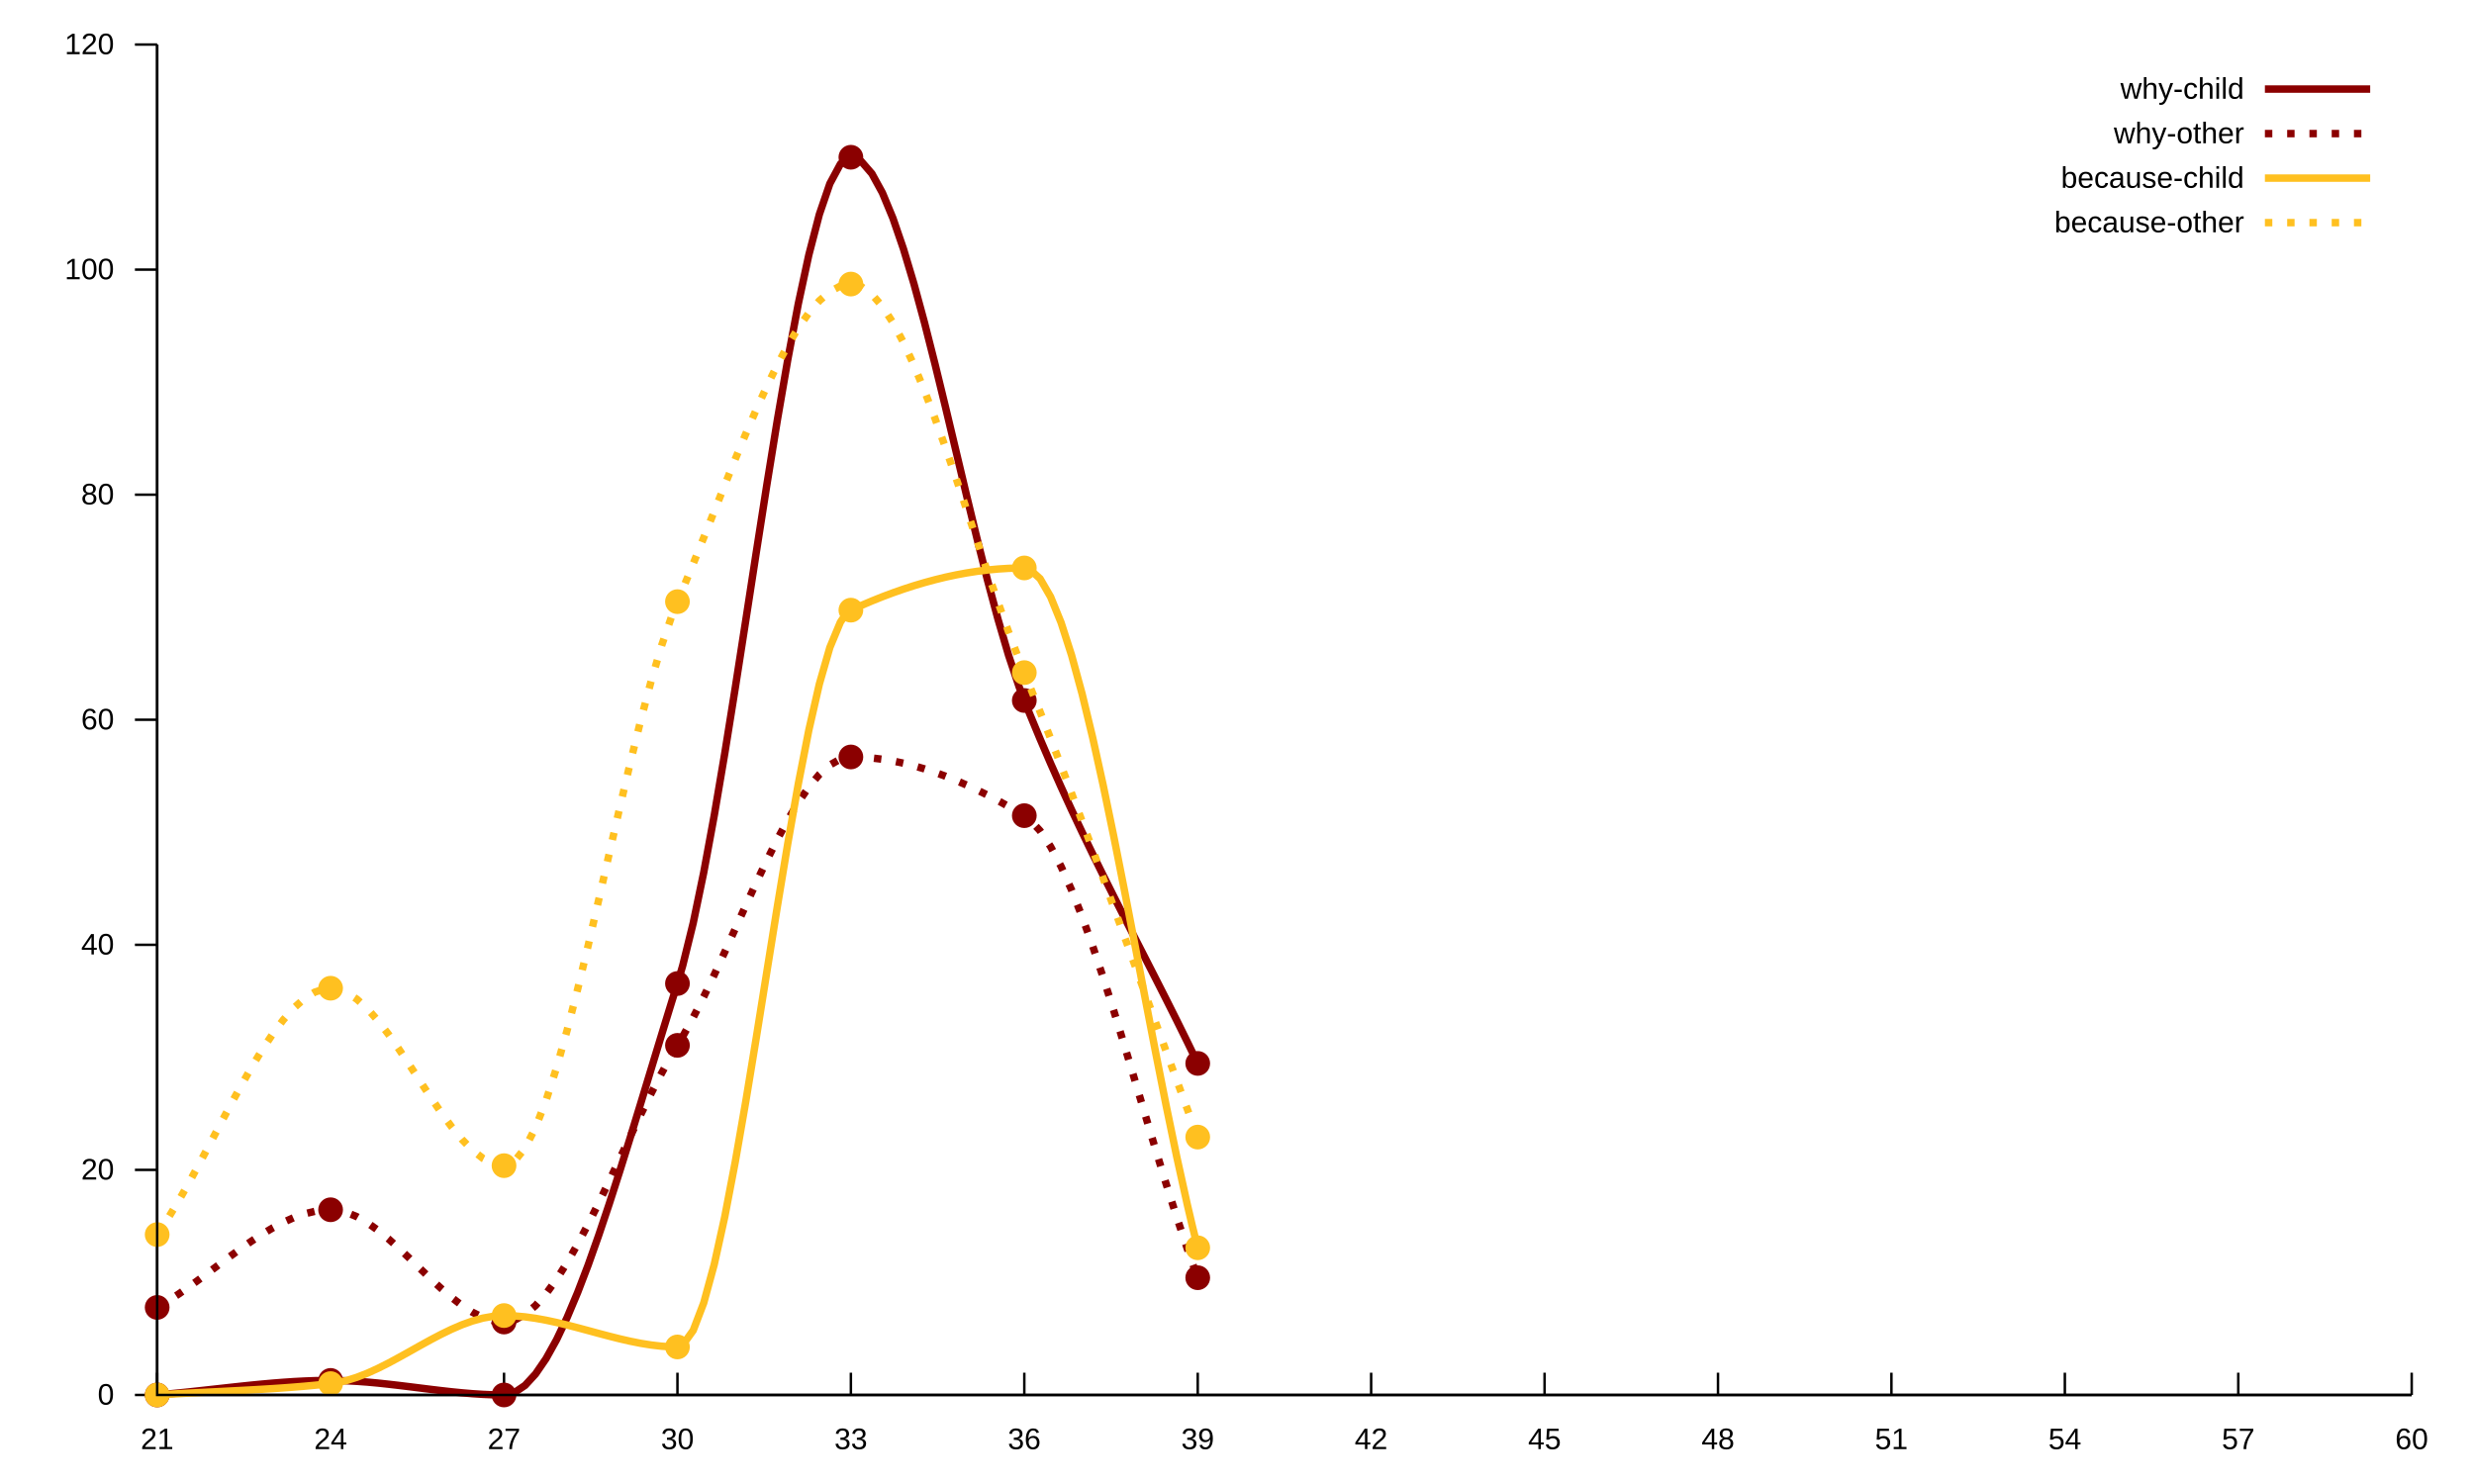
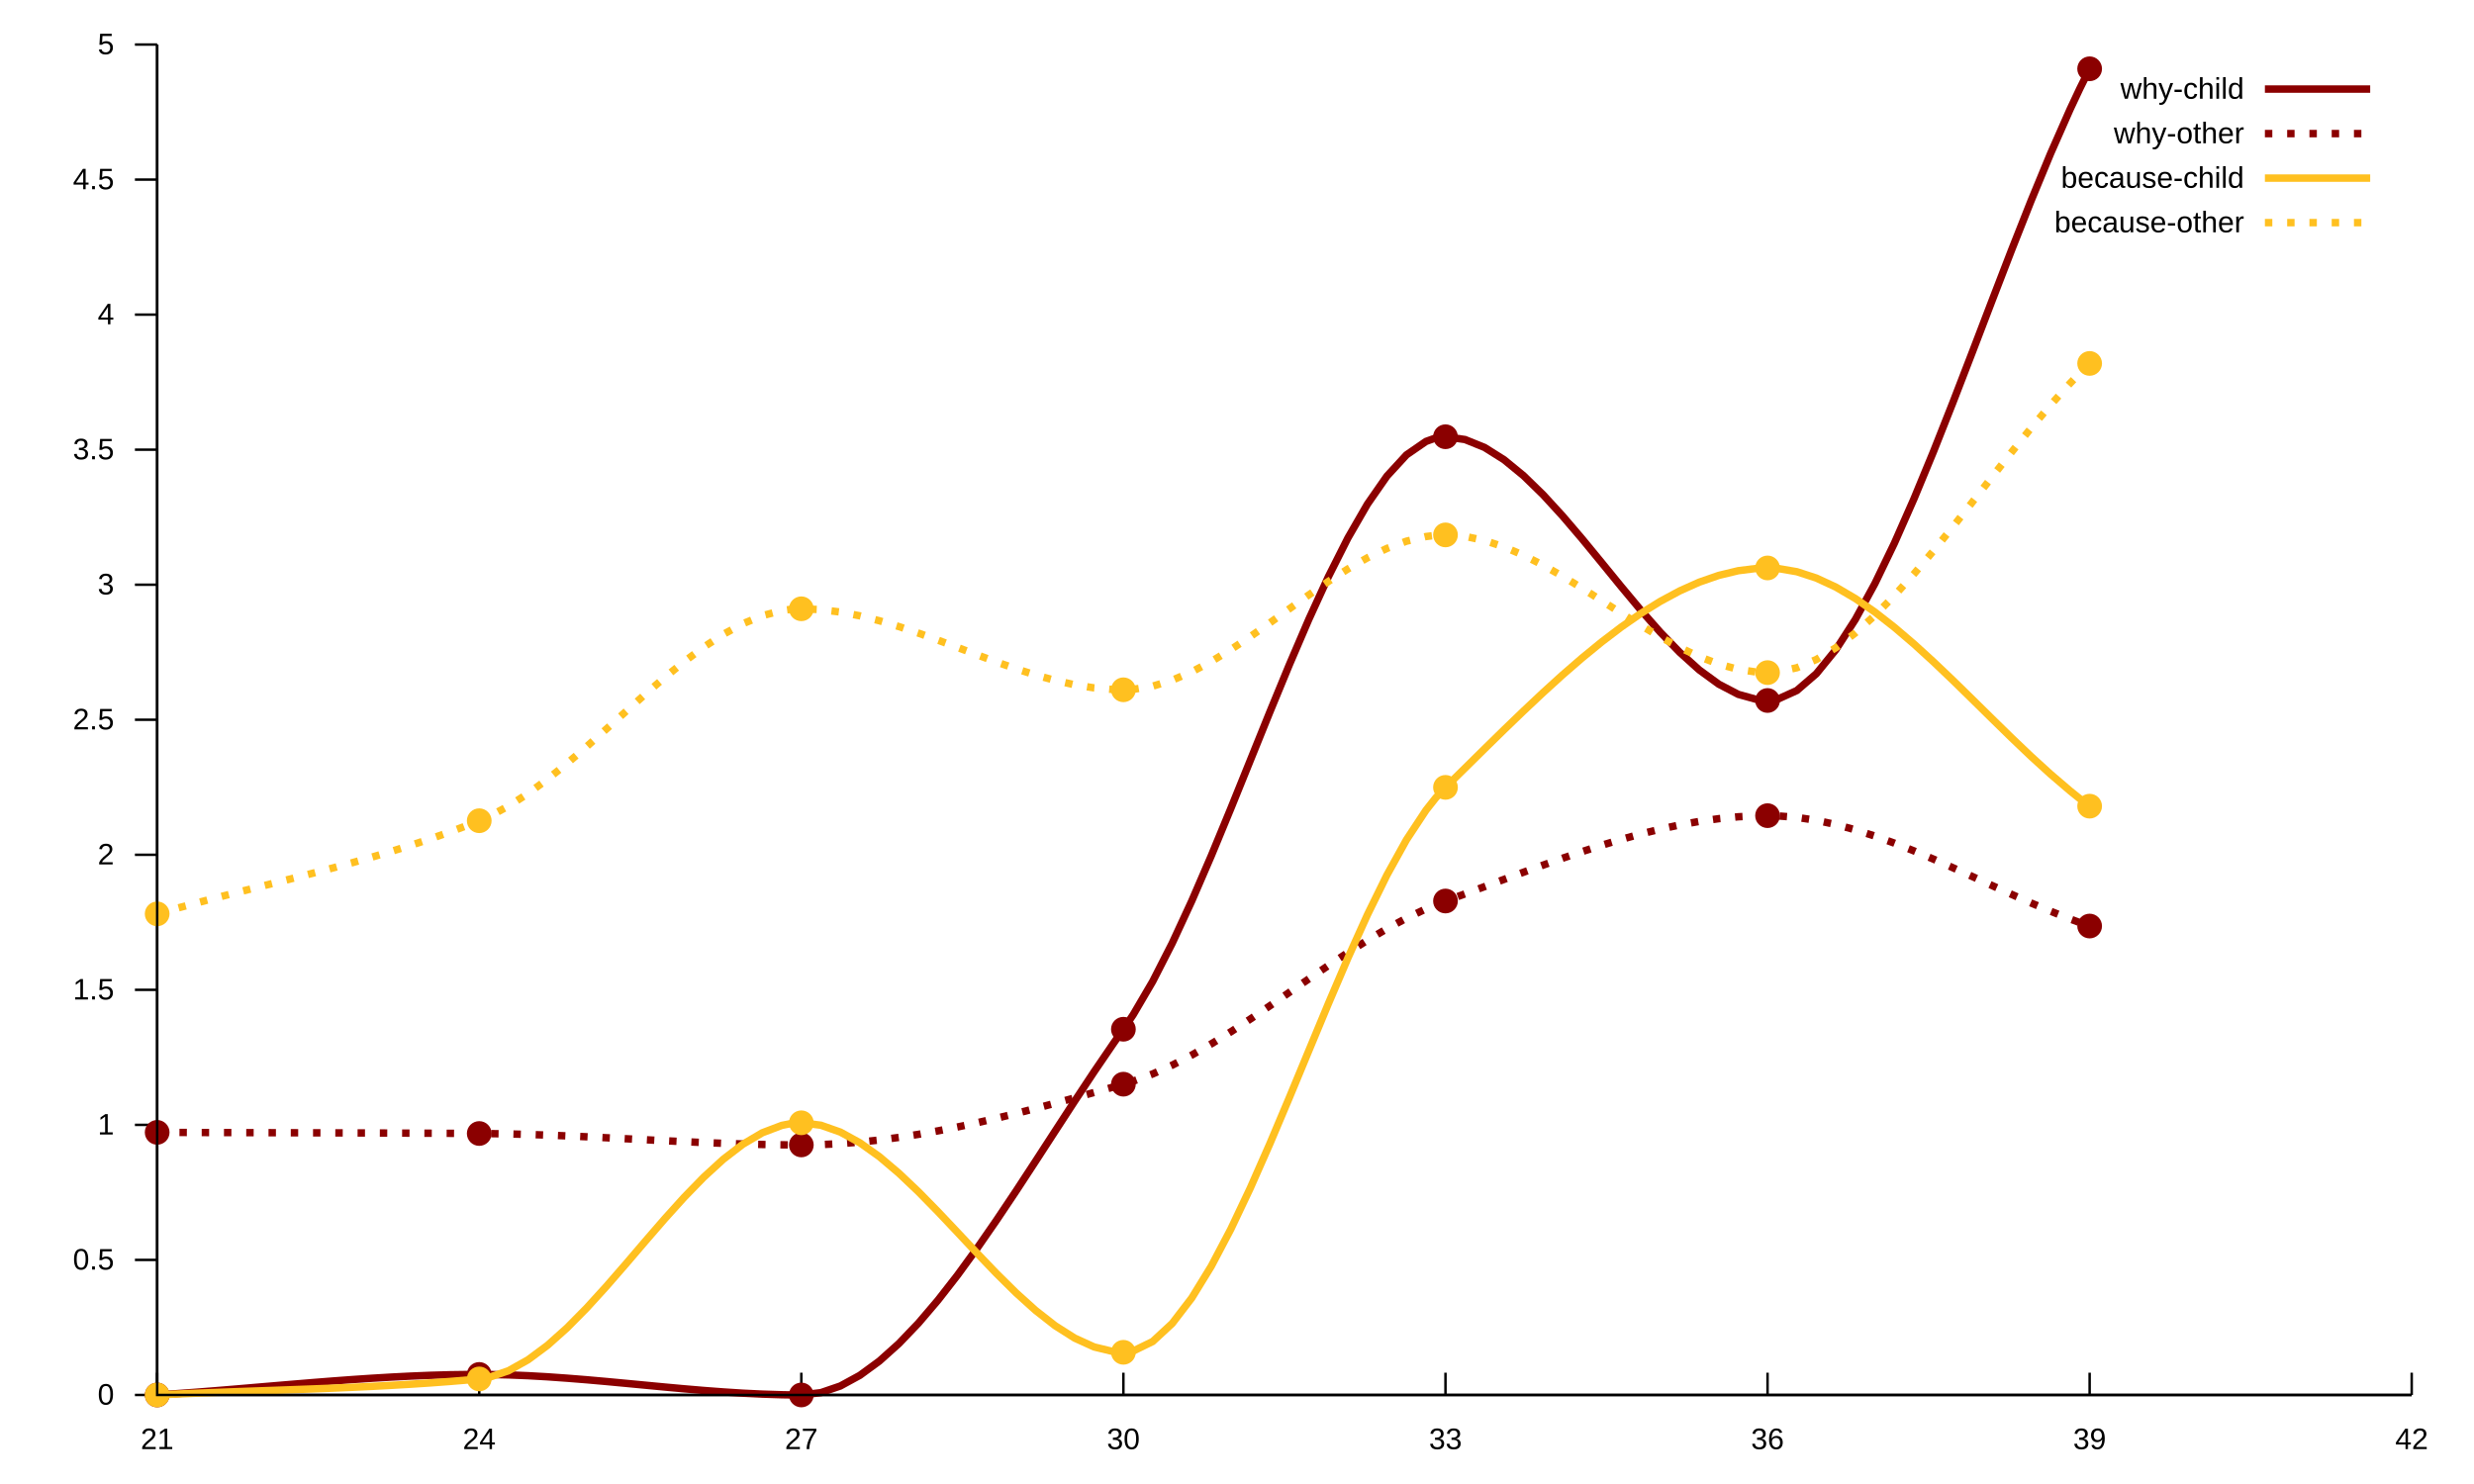
<svg xmlns="http://www.w3.org/2000/svg" xmlns:xlink="http://www.w3.org/1999/xlink" width="1000" height="600" viewBox="0 0 1000 600">
  <g id="gnuplot_canvas">
    <rect x="0" y="0" width="1000" height="600" fill="none" />
    <defs>
      <circle id="gpDot" r="0.5" stroke-width="0.5" stroke="currentColor" />
      <path id="gpPt0" stroke-width="0.222" stroke="currentColor" d="M-1,0 h2 M0,-1 v2" />
      <path id="gpPt1" stroke-width="0.222" stroke="currentColor" d="M-1,-1 L1,1 M1,-1 L-1,1" />
      <path id="gpPt2" stroke-width="0.222" stroke="currentColor" d="M-1,0 L1,0 M0,-1 L0,1 M-1,-1 L1,1 M-1,1 L1,-1" />
      <rect id="gpPt3" stroke-width="0.222" stroke="currentColor" x="-1" y="-1" width="2" height="2" />
      <rect id="gpPt4" stroke-width="0.222" stroke="currentColor" fill="currentColor" x="-1" y="-1" width="2" height="2" />
      <circle id="gpPt5" stroke-width="0.222" stroke="currentColor" cx="0" cy="0" r="1" />
      <use xlink:href="#gpPt5" id="gpPt6" fill="currentColor" stroke="none" />
      <path id="gpPt7" stroke-width="0.222" stroke="currentColor" d="M0,-1.33 L-1.33,0.67 L1.33,0.67 z" />
      <use xlink:href="#gpPt7" id="gpPt8" fill="currentColor" stroke="none" />
      <use xlink:href="#gpPt7" id="gpPt9" stroke="currentColor" transform="rotate(180)" />
      <use xlink:href="#gpPt9" id="gpPt10" fill="currentColor" stroke="none" />
      <use xlink:href="#gpPt3" id="gpPt11" stroke="currentColor" transform="rotate(45)" />
      <use xlink:href="#gpPt11" id="gpPt12" fill="currentColor" stroke="none" />
      <path id="gpPt13" stroke-width="0.222" stroke="currentColor" d="M0,1.330 L1.265,0.411 L0.782,-1.067 L-0.782,-1.076 L-1.265,0.411 z" />
      <use xlink:href="#gpPt13" id="gpPt14" fill="currentColor" stroke="none" />
      <filter id="textbox" filterUnits="objectBoundingBox" x="0" y="0" height="1" width="1">
        <feFlood flood-color="white" flood-opacity="1" result="bgnd" />
        <feComposite in="SourceGraphic" in2="bgnd" operator="atop" />
      </filter>
      <filter id="greybox" filterUnits="objectBoundingBox" x="0" y="0" height="1" width="1">
        <feFlood flood-color="lightgrey" flood-opacity="1" result="grey" />
        <feComposite in="SourceGraphic" in2="grey" operator="atop" />
      </filter>
    </defs>
    <g fill="none" color="white" stroke="black" stroke-width="1.00" stroke-linecap="butt" stroke-linejoin="miter">
</g>
    <g fill="none" color="black" stroke="currentColor" stroke-width="1.00" stroke-linecap="butt" stroke-linejoin="miter">
      <path stroke="black" d="M63.53,564.00 L54.53,564.00  " />
      <g transform="translate(46.14,567.90)" stroke="none" fill="black" font-family="Arial" font-size="12.00" text-anchor="end">
        <text>
          <tspan font-family="Arial"> 0</tspan>
        </text>
      </g>
    </g>
    <g fill="none" color="black" stroke="currentColor" stroke-width="1.00" stroke-linecap="butt" stroke-linejoin="miter">
-       <path stroke="black" d="M63.53,473.00 L54.53,473.00  " />
-       <g transform="translate(46.14,476.90)" stroke="none" fill="black" font-family="Arial" font-size="12.00" text-anchor="end">
-         <text>
-           <tspan font-family="Arial"> 20</tspan>
-         </text>
-       </g>
-     </g>
-     <g fill="none" color="black" stroke="currentColor" stroke-width="1.00" stroke-linecap="butt" stroke-linejoin="miter">
-       <path stroke="black" d="M63.53,382.00 L54.53,382.00  " />
-       <g transform="translate(46.14,385.90)" stroke="none" fill="black" font-family="Arial" font-size="12.00" text-anchor="end">
-         <text>
-           <tspan font-family="Arial"> 40</tspan>
+       <path stroke="black" d="M63.53,509.40 L54.53,509.40  " />
+       <g transform="translate(46.14,513.30)" stroke="none" fill="black" font-family="Arial" font-size="12.00" text-anchor="end">
+         <text>
+           <tspan font-family="Arial"> 0.5</tspan>
+         </text>
+       </g>
+     </g>
+     <g fill="none" color="black" stroke="currentColor" stroke-width="1.00" stroke-linecap="butt" stroke-linejoin="miter">
+       <path stroke="black" d="M63.53,454.80 L54.53,454.80  " />
+       <g transform="translate(46.14,458.70)" stroke="none" fill="black" font-family="Arial" font-size="12.00" text-anchor="end">
+         <text>
+           <tspan font-family="Arial"> 1</tspan>
+         </text>
+       </g>
+     </g>
+     <g fill="none" color="black" stroke="currentColor" stroke-width="1.00" stroke-linecap="butt" stroke-linejoin="miter">
+       <path stroke="black" d="M63.53,400.20 L54.53,400.20  " />
+       <g transform="translate(46.14,404.10)" stroke="none" fill="black" font-family="Arial" font-size="12.00" text-anchor="end">
+         <text>
+           <tspan font-family="Arial"> 1.5</tspan>
+         </text>
+       </g>
+     </g>
+     <g fill="none" color="black" stroke="currentColor" stroke-width="1.00" stroke-linecap="butt" stroke-linejoin="miter">
+       <path stroke="black" d="M63.53,345.60 L54.53,345.60  " />
+       <g transform="translate(46.14,349.50)" stroke="none" fill="black" font-family="Arial" font-size="12.00" text-anchor="end">
+         <text>
+           <tspan font-family="Arial"> 2</tspan>
        </text>
      </g>
    </g>
    <g fill="none" color="black" stroke="currentColor" stroke-width="1.00" stroke-linecap="butt" stroke-linejoin="miter">
      <path stroke="black" d="M63.53,291.00 L54.53,291.00  " />
      <g transform="translate(46.14,294.90)" stroke="none" fill="black" font-family="Arial" font-size="12.00" text-anchor="end">
        <text>
-           <tspan font-family="Arial"> 60</tspan>
-         </text>
-       </g>
-     </g>
-     <g fill="none" color="black" stroke="currentColor" stroke-width="1.00" stroke-linecap="butt" stroke-linejoin="miter">
-       <path stroke="black" d="M63.53,200.01 L54.53,200.01  " />
-       <g transform="translate(46.14,203.91)" stroke="none" fill="black" font-family="Arial" font-size="12.00" text-anchor="end">
-         <text>
-           <tspan font-family="Arial"> 80</tspan>
-         </text>
-       </g>
-     </g>
-     <g fill="none" color="black" stroke="currentColor" stroke-width="1.00" stroke-linecap="butt" stroke-linejoin="miter">
-       <path stroke="black" d="M63.53,109.01 L54.53,109.01  " />
-       <g transform="translate(46.14,112.91)" stroke="none" fill="black" font-family="Arial" font-size="12.00" text-anchor="end">
-         <text>
-           <tspan font-family="Arial"> 100</tspan>
+           <tspan font-family="Arial"> 2.5</tspan>
+         </text>
+       </g>
+     </g>
+     <g fill="none" color="black" stroke="currentColor" stroke-width="1.00" stroke-linecap="butt" stroke-linejoin="miter">
+       <path stroke="black" d="M63.53,236.41 L54.53,236.41  " />
+       <g transform="translate(46.14,240.31)" stroke="none" fill="black" font-family="Arial" font-size="12.00" text-anchor="end">
+         <text>
+           <tspan font-family="Arial"> 3</tspan>
+         </text>
+       </g>
+     </g>
+     <g fill="none" color="black" stroke="currentColor" stroke-width="1.00" stroke-linecap="butt" stroke-linejoin="miter">
+       <path stroke="black" d="M63.53,181.81 L54.53,181.81  " />
+       <g transform="translate(46.14,185.71)" stroke="none" fill="black" font-family="Arial" font-size="12.00" text-anchor="end">
+         <text>
+           <tspan font-family="Arial"> 3.5</tspan>
+         </text>
+       </g>
+     </g>
+     <g fill="none" color="black" stroke="currentColor" stroke-width="1.00" stroke-linecap="butt" stroke-linejoin="miter">
+       <path stroke="black" d="M63.53,127.21 L54.53,127.21  " />
+       <g transform="translate(46.14,131.11)" stroke="none" fill="black" font-family="Arial" font-size="12.00" text-anchor="end">
+         <text>
+           <tspan font-family="Arial"> 4</tspan>
+         </text>
+       </g>
+     </g>
+     <g fill="none" color="black" stroke="currentColor" stroke-width="1.00" stroke-linecap="butt" stroke-linejoin="miter">
+       <path stroke="black" d="M63.53,72.61 L54.53,72.61  " />
+       <g transform="translate(46.14,76.51)" stroke="none" fill="black" font-family="Arial" font-size="12.00" text-anchor="end">
+         <text>
+           <tspan font-family="Arial"> 4.5</tspan>
        </text>
      </g>
    </g>
    <g fill="none" color="black" stroke="currentColor" stroke-width="1.00" stroke-linecap="butt" stroke-linejoin="miter">
      <path stroke="black" d="M63.53,18.01 L54.53,18.01  " />
      <g transform="translate(46.14,21.91)" stroke="none" fill="black" font-family="Arial" font-size="12.00" text-anchor="end">
        <text>
-           <tspan font-family="Arial"> 120</tspan>
+           <tspan font-family="Arial"> 5</tspan>
        </text>
      </g>
    </g>
    <g fill="none" color="black" stroke="currentColor" stroke-width="1.00" stroke-linecap="butt" stroke-linejoin="miter">
      <path stroke="black" d="M63.53,564.00 L63.53,555.00  " />
      <g transform="translate(63.53,585.90)" stroke="none" fill="black" font-family="Arial" font-size="12.00" text-anchor="middle">
        <text>
          <tspan font-family="Arial"> 21</tspan>
        </text>
      </g>
    </g>
    <g fill="none" color="black" stroke="currentColor" stroke-width="1.00" stroke-linecap="butt" stroke-linejoin="miter">
-       <path stroke="black" d="M133.63,564.00 L133.63,555.00  " />
-       <g transform="translate(133.63,585.90)" stroke="none" fill="black" font-family="Arial" font-size="12.00" text-anchor="middle">
+       <path stroke="black" d="M193.71,564.00 L193.71,555.00  " />
+       <g transform="translate(193.71,585.90)" stroke="none" fill="black" font-family="Arial" font-size="12.00" text-anchor="middle">
        <text>
          <tspan font-family="Arial"> 24</tspan>
        </text>
      </g>
    </g>
    <g fill="none" color="black" stroke="currentColor" stroke-width="1.00" stroke-linecap="butt" stroke-linejoin="miter">
-       <path stroke="black" d="M203.73,564.00 L203.73,555.00  " />
-       <g transform="translate(203.73,585.90)" stroke="none" fill="black" font-family="Arial" font-size="12.00" text-anchor="middle">
+       <path stroke="black" d="M323.90,564.00 L323.90,555.00  " />
+       <g transform="translate(323.90,585.90)" stroke="none" fill="black" font-family="Arial" font-size="12.00" text-anchor="middle">
        <text>
          <tspan font-family="Arial"> 27</tspan>
        </text>
      </g>
    </g>
    <g fill="none" color="black" stroke="currentColor" stroke-width="1.00" stroke-linecap="butt" stroke-linejoin="miter">
-       <path stroke="black" d="M273.83,564.00 L273.83,555.00  " />
-       <g transform="translate(273.83,585.90)" stroke="none" fill="black" font-family="Arial" font-size="12.00" text-anchor="middle">
+       <path stroke="black" d="M454.08,564.00 L454.08,555.00  " />
+       <g transform="translate(454.08,585.90)" stroke="none" fill="black" font-family="Arial" font-size="12.00" text-anchor="middle">
        <text>
          <tspan font-family="Arial"> 30</tspan>
        </text>
      </g>
    </g>
    <g fill="none" color="black" stroke="currentColor" stroke-width="1.00" stroke-linecap="butt" stroke-linejoin="miter">
-       <path stroke="black" d="M343.93,564.00 L343.93,555.00  " />
-       <g transform="translate(343.93,585.90)" stroke="none" fill="black" font-family="Arial" font-size="12.00" text-anchor="middle">
+       <path stroke="black" d="M584.27,564.00 L584.27,555.00  " />
+       <g transform="translate(584.27,585.90)" stroke="none" fill="black" font-family="Arial" font-size="12.00" text-anchor="middle">
        <text>
          <tspan font-family="Arial"> 33</tspan>
        </text>
      </g>
    </g>
    <g fill="none" color="black" stroke="currentColor" stroke-width="1.00" stroke-linecap="butt" stroke-linejoin="miter">
-       <path stroke="black" d="M414.03,564.00 L414.03,555.00  " />
-       <g transform="translate(414.03,585.90)" stroke="none" fill="black" font-family="Arial" font-size="12.00" text-anchor="middle">
+       <path stroke="black" d="M714.45,564.00 L714.45,555.00  " />
+       <g transform="translate(714.45,585.90)" stroke="none" fill="black" font-family="Arial" font-size="12.00" text-anchor="middle">
        <text>
          <tspan font-family="Arial"> 36</tspan>
        </text>
      </g>
    </g>
    <g fill="none" color="black" stroke="currentColor" stroke-width="1.00" stroke-linecap="butt" stroke-linejoin="miter">
-       <path stroke="black" d="M484.13,564.00 L484.13,555.00  " />
-       <g transform="translate(484.13,585.90)" stroke="none" fill="black" font-family="Arial" font-size="12.00" text-anchor="middle">
+       <path stroke="black" d="M844.64,564.00 L844.64,555.00  " />
+       <g transform="translate(844.64,585.90)" stroke="none" fill="black" font-family="Arial" font-size="12.00" text-anchor="middle">
        <text>
          <tspan font-family="Arial"> 39</tspan>
-         </text>
-       </g>
-     </g>
-     <g fill="none" color="black" stroke="currentColor" stroke-width="1.00" stroke-linecap="butt" stroke-linejoin="miter">
-       <path stroke="black" d="M554.22,564.00 L554.22,555.00  " />
-       <g transform="translate(554.22,585.90)" stroke="none" fill="black" font-family="Arial" font-size="12.00" text-anchor="middle">
-         <text>
-           <tspan font-family="Arial"> 42</tspan>
-         </text>
-       </g>
-     </g>
-     <g fill="none" color="black" stroke="currentColor" stroke-width="1.00" stroke-linecap="butt" stroke-linejoin="miter">
-       <path stroke="black" d="M624.32,564.00 L624.32,555.00  " />
-       <g transform="translate(624.32,585.90)" stroke="none" fill="black" font-family="Arial" font-size="12.00" text-anchor="middle">
-         <text>
-           <tspan font-family="Arial"> 45</tspan>
-         </text>
-       </g>
-     </g>
-     <g fill="none" color="black" stroke="currentColor" stroke-width="1.00" stroke-linecap="butt" stroke-linejoin="miter">
-       <path stroke="black" d="M694.42,564.00 L694.42,555.00  " />
-       <g transform="translate(694.42,585.90)" stroke="none" fill="black" font-family="Arial" font-size="12.00" text-anchor="middle">
-         <text>
-           <tspan font-family="Arial"> 48</tspan>
-         </text>
-       </g>
-     </g>
-     <g fill="none" color="black" stroke="currentColor" stroke-width="1.00" stroke-linecap="butt" stroke-linejoin="miter">
-       <path stroke="black" d="M764.52,564.00 L764.52,555.00  " />
-       <g transform="translate(764.52,585.90)" stroke="none" fill="black" font-family="Arial" font-size="12.00" text-anchor="middle">
-         <text>
-           <tspan font-family="Arial"> 51</tspan>
-         </text>
-       </g>
-     </g>
-     <g fill="none" color="black" stroke="currentColor" stroke-width="1.00" stroke-linecap="butt" stroke-linejoin="miter">
-       <path stroke="black" d="M834.62,564.00 L834.62,555.00  " />
-       <g transform="translate(834.62,585.90)" stroke="none" fill="black" font-family="Arial" font-size="12.00" text-anchor="middle">
-         <text>
-           <tspan font-family="Arial"> 54</tspan>
-         </text>
-       </g>
-     </g>
-     <g fill="none" color="black" stroke="currentColor" stroke-width="1.00" stroke-linecap="butt" stroke-linejoin="miter">
-       <path stroke="black" d="M904.72,564.00 L904.72,555.00  " />
-       <g transform="translate(904.72,585.90)" stroke="none" fill="black" font-family="Arial" font-size="12.00" text-anchor="middle">
-         <text>
-           <tspan font-family="Arial"> 57</tspan>
        </text>
      </g>
    </g>
    <g fill="none" color="black" stroke="currentColor" stroke-width="1.00" stroke-linecap="butt" stroke-linejoin="miter">
      <path stroke="black" d="M974.82,564.00 L974.82,555.00  " />
      <g transform="translate(974.82,585.90)" stroke="none" fill="black" font-family="Arial" font-size="12.00" text-anchor="middle">
        <text>
-           <tspan font-family="Arial"> 60</tspan>
+           <tspan font-family="Arial"> 42</tspan>
        </text>
      </g>
    </g>
    <g fill="none" color="black" stroke="currentColor" stroke-width="1.00" stroke-linecap="butt" stroke-linejoin="miter">
</g>
    <g fill="none" color="black" stroke="currentColor" stroke-width="1.00" stroke-linecap="butt" stroke-linejoin="miter">
      <path stroke="black" d="M63.53,18.01 L63.53,564.00 L974.82,564.00 M974.82,18.01 M63.53,18.01  " />
    </g>
    <g fill="none" color="black" stroke="currentColor" stroke-width="1.00" stroke-linecap="butt" stroke-linejoin="miter">
</g>
    <g id="gnuplot_plot_1">
      <g fill="none" color="white" stroke="black" stroke-width="3.00" stroke-linecap="butt" stroke-linejoin="miter">
</g>
      <g fill="none" color="black" stroke="currentColor" stroke-width="3.00" stroke-linecap="butt" stroke-linejoin="miter">
        <g transform="translate(907.09,39.91)" stroke="none" fill="black" font-family="Arial" font-size="12.00" text-anchor="end">
          <text>
            <tspan font-family="Arial">why-child</tspan>
          </text>
        </g>
      </g>
      <g fill="none" color="black" stroke="currentColor" stroke-width="3.00" stroke-linecap="butt" stroke-linejoin="miter">
-         <path stroke="rgb(139,   0,   0)" d="M915.48,36.01 L958.04,36.01 M63.53,564.00 L67.78,563.62 L72.03,563.21 L76.28,562.77 L80.52,562.31 L84.77,561.84   L89.02,561.37 L93.27,560.90 L97.52,560.44 L101.77,560.00 L106.01,559.59 L110.26,559.21 L114.51,558.88 L118.76,558.59   L123.01,558.37 L127.26,558.21 L131.51,558.13 L133.63,558.12 L135.75,558.14 L140.00,558.26 L144.25,558.49 L148.50,558.80   L152.75,559.19 L157.00,559.65 L161.24,560.14 L165.49,560.66 L169.74,561.19 L173.99,561.72 L178.24,562.23 L182.49,562.71   L186.73,563.13 L190.98,563.49 L195.23,563.76 L199.48,563.94 L201.60,563.98 L203.73,564.00 L207.98,563.01 L212.23,560.13   L216.47,555.51 L220.72,549.30 L224.97,541.65 L229.22,532.70 L233.47,522.60 L237.72,511.50 L241.96,499.55 L246.21,486.89   L250.46,473.68 L254.71,460.06 L258.96,446.17 L263.21,432.17 L267.46,418.21 L271.70,404.42 L273.83,397.65 L275.95,390.41   L280.20,373.18 L284.45,352.73 L288.70,329.68 L292.95,304.62 L297.19,278.13 L301.44,250.82 L305.69,223.29 L309.94,196.13   L314.19,169.93 L318.44,145.29 L322.68,122.80 L326.93,103.07 L331.18,86.69 L335.43,74.25 L339.68,66.35 L341.80,64.28   L343.93,63.58 L348.18,65.30 L352.42,70.21 L356.67,77.96 L360.92,88.21 L365.17,100.60 L369.42,114.78 L373.67,130.40   L377.91,147.10 L382.16,164.54 L386.41,182.36 L390.66,200.21 L394.91,217.74 L399.16,234.60 L403.41,250.43 L407.65,264.89   L411.90,277.61 L414.03,283.22 L416.15,288.50 L420.40,298.75 L424.65,308.64 L428.90,318.19 L433.14,327.45 L437.39,336.46   L441.64,345.25 L445.89,353.87 L450.14,362.35 L454.39,370.73 L458.63,379.05 L462.88,387.36 L467.13,395.68 L471.38,404.06   L475.63,412.54 L479.88,421.16 L482.00,425.53 L484.13,429.95  " />
+         <path stroke="rgb(139,   0,   0)" d="M915.48,36.01 L958.04,36.01 M63.53,564.00 L71.42,563.47 L79.31,562.89 L87.20,562.27 L95.09,561.62 L102.98,560.95   L110.87,560.28 L118.76,559.62 L126.65,558.97 L134.54,558.35 L142.43,557.77 L150.32,557.24 L158.21,556.77 L166.10,556.37   L173.99,556.05 L181.88,555.83 L189.77,555.72 L193.71,555.70 L197.66,555.72 L205.55,555.89 L213.44,556.21 L221.33,556.66   L229.22,557.22 L237.11,557.85 L245.00,558.55 L252.89,559.29 L260.78,560.04 L268.67,560.79 L276.56,561.51 L284.45,562.18   L292.34,562.77 L300.23,563.28 L308.12,563.66 L316.01,563.91 L319.95,563.98 L323.90,564.00 L331.79,563.07 L339.68,560.37   L347.57,556.06 L355.46,550.28 L363.35,543.20 L371.24,534.95 L379.13,525.69 L387.02,515.57 L394.91,504.74 L402.80,493.35   L410.69,481.56 L418.58,469.50 L426.47,457.35 L434.36,445.23 L442.25,433.31 L450.14,421.74 L454.08,416.13 L458.03,410.27   L465.92,396.81 L473.81,381.35 L481.70,364.29 L489.59,346.02 L497.48,326.93 L505.37,307.43 L513.26,287.91 L521.15,268.77   L529.04,250.39 L536.93,233.18 L544.82,217.53 L552.71,203.85 L560.60,192.51 L568.49,183.92 L576.38,178.48 L580.32,177.06   L584.27,176.58 L592.16,177.71 L600.05,180.90 L607.94,185.87 L615.83,192.34 L623.72,200.02 L631.61,208.63 L639.50,217.87   L647.39,227.48 L655.28,237.15 L663.17,246.61 L671.06,255.57 L678.95,263.75 L686.84,270.86 L694.73,276.62 L702.62,280.74   L710.51,282.93 L714.45,283.22 L718.40,282.76 L726.29,279.19 L734.18,272.38 L742.07,262.67 L749.96,250.41 L757.85,235.92   L765.74,219.56 L773.63,201.67 L781.52,182.58 L789.41,162.63 L797.30,142.18 L805.19,121.55 L813.08,101.10 L820.97,81.16   L828.86,62.07 L836.75,44.17 L840.69,35.78 L844.64,27.81  " />
      </g>
    </g>
    <g id="gnuplot_plot_2">
      <g fill="none" color="black" stroke="currentColor" stroke-width="3.00" stroke-linecap="butt" stroke-linejoin="miter">
        <use xlink:href="#gpPt6" transform="translate(63.53,564.00) scale(4.50)" color="rgb(139,   0,   0)" />
-         <use xlink:href="#gpPt6" transform="translate(133.63,558.12) scale(4.50)" color="rgb(139,   0,   0)" />
-         <use xlink:href="#gpPt6" transform="translate(203.73,564.00) scale(4.50)" color="rgb(139,   0,   0)" />
-         <use xlink:href="#gpPt6" transform="translate(273.83,397.65) scale(4.50)" color="rgb(139,   0,   0)" />
-         <use xlink:href="#gpPt6" transform="translate(343.93,63.58) scale(4.50)" color="rgb(139,   0,   0)" />
-         <use xlink:href="#gpPt6" transform="translate(414.03,283.22) scale(4.50)" color="rgb(139,   0,   0)" />
-         <use xlink:href="#gpPt6" transform="translate(484.13,429.95) scale(4.50)" color="rgb(139,   0,   0)" />
+         <use xlink:href="#gpPt6" transform="translate(193.71,555.70) scale(4.50)" color="rgb(139,   0,   0)" />
+         <use xlink:href="#gpPt6" transform="translate(323.90,564.00) scale(4.50)" color="rgb(139,   0,   0)" />
+         <use xlink:href="#gpPt6" transform="translate(454.08,416.13) scale(4.50)" color="rgb(139,   0,   0)" />
+         <use xlink:href="#gpPt6" transform="translate(584.27,176.58) scale(4.50)" color="rgb(139,   0,   0)" />
+         <use xlink:href="#gpPt6" transform="translate(714.45,283.22) scale(4.50)" color="rgb(139,   0,   0)" />
+         <use xlink:href="#gpPt6" transform="translate(844.64,27.81) scale(4.50)" color="rgb(139,   0,   0)" />
      </g>
    </g>
    <g id="gnuplot_plot_3">
      <g fill="none" color="black" stroke="currentColor" stroke-width="3.00" stroke-linecap="butt" stroke-linejoin="miter">
        <g transform="translate(907.09,57.91)" stroke="none" fill="black" font-family="Arial" font-size="12.00" text-anchor="end">
          <text>
            <tspan font-family="Arial">why-other</tspan>
          </text>
        </g>
      </g>
      <g fill="none" color="black" stroke="currentColor" stroke-width="3.00" stroke-linecap="butt" stroke-linejoin="miter">
-         <path stroke="rgb(139,   0,   0)" stroke-dasharray="3.0,6.0" d="M915.48,54.01 L958.04,54.01 M63.53,528.61 L67.78,526.08 L72.03,523.32 L76.28,520.36 L80.52,517.28 L84.77,514.12   L89.02,510.93 L93.27,507.77 L97.52,504.68 L101.77,501.73 L106.01,498.97 L110.26,496.44 L114.51,494.20 L118.76,492.30   L123.01,490.80 L127.26,489.75 L131.51,489.20 L133.63,489.12 L135.75,489.25 L140.00,490.18 L144.25,491.93 L148.50,494.38   L152.75,497.41 L157.00,500.89 L161.24,504.71 L165.49,508.73 L169.74,512.85 L173.99,516.94 L178.24,520.87 L182.49,524.54   L186.73,527.81 L190.98,530.56 L195.23,532.68 L199.48,534.04 L201.60,534.39 L203.73,534.51 L207.98,533.73 L212.23,531.46   L216.47,527.85 L220.72,523.06 L224.97,517.23 L229.22,510.50 L233.47,503.03 L237.72,494.95 L241.96,486.42 L246.21,477.57   L250.46,468.57 L254.71,459.54 L258.96,450.65 L263.21,442.03 L267.46,433.83 L271.70,426.20 L273.83,422.65 L275.95,419.08   L280.20,411.35 L284.45,402.97 L288.70,394.10 L292.95,384.89 L297.19,375.50 L301.44,366.10 L305.69,356.83 L309.94,347.87   L314.19,339.37 L318.44,331.48 L322.68,324.37 L326.93,318.20 L331.18,313.12 L335.43,309.30 L339.68,306.89 L341.80,306.26   L343.93,306.05 L348.18,306.15 L352.42,306.46 L356.67,306.98 L360.92,307.68 L365.17,308.57 L369.42,309.63 L373.67,310.87   L377.91,312.27 L382.16,313.83 L386.41,315.54 L390.66,317.39 L394.91,319.37 L399.16,321.48 L403.41,323.71 L407.65,326.06   L411.90,328.51 L414.03,329.78 L416.15,331.32 L420.40,335.89 L424.65,342.30 L428.90,350.35 L433.14,359.86 L437.39,370.61   L441.64,382.44 L445.89,395.13 L450.14,408.50 L454.39,422.35 L458.63,436.49 L462.88,450.73 L467.13,464.87 L471.38,478.72   L475.63,492.09 L479.88,504.78 L482.00,510.81 L484.13,516.60  " />
+         <path stroke="rgb(139,   0,   0)" stroke-dasharray="3.0,6.0" d="M915.48,54.01 L958.04,54.01 M63.53,457.83 L71.42,457.86 L79.31,457.89 L87.20,457.91 L95.09,457.93 L102.98,457.95   L110.87,457.97 L118.76,457.99 L126.65,458.01 L134.54,458.03 L142.43,458.06 L150.32,458.08 L158.21,458.11 L166.10,458.15   L173.99,458.18 L181.88,458.22 L189.77,458.27 L193.71,458.29 L197.66,458.33 L205.55,458.46 L213.44,458.67 L221.33,458.94   L229.22,459.26 L237.11,459.61 L245.00,460.00 L252.89,460.40 L260.78,460.81 L268.67,461.21 L276.56,461.59 L284.45,461.95   L292.34,462.26 L300.23,462.53 L308.12,462.73 L316.01,462.86 L319.95,462.90 L323.90,462.91 L331.79,462.78 L339.68,462.39   L347.57,461.77 L355.46,460.92 L363.35,459.87 L371.24,458.63 L379.13,457.22 L387.02,455.66 L394.91,453.95 L402.80,452.12   L410.69,450.18 L418.58,448.16 L426.47,446.06 L434.36,443.90 L442.25,441.70 L450.14,439.47 L454.08,438.35 L458.03,437.14   L465.92,434.21 L473.81,430.66 L481.70,426.58 L489.59,422.06 L497.48,417.18 L505.37,412.02 L513.26,406.68 L521.15,401.23   L529.04,395.77 L536.93,390.38 L544.82,385.15 L552.71,380.15 L560.60,375.48 L568.49,371.23 L576.38,367.47 L580.32,365.80   L584.27,364.29 L592.16,361.41 L600.05,358.49 L607.94,355.55 L615.83,352.64 L623.72,349.78 L631.61,346.99 L639.50,344.31   L647.39,341.76 L655.28,339.38 L663.17,337.20 L671.06,335.24 L678.95,333.53 L686.84,332.11 L694.73,331.00 L702.62,330.23   L710.51,329.83 L714.45,329.78 L718.40,329.86 L726.29,330.48 L734.18,331.67 L742.07,333.37 L749.96,335.51 L757.85,338.04   L765.74,340.90 L773.63,344.03 L781.52,347.36 L789.41,350.85 L797.30,354.42 L805.19,358.03 L813.08,361.60 L820.97,365.09   L828.86,368.42 L836.75,371.55 L840.69,373.02 L844.64,374.41  " />
      </g>
    </g>
    <g id="gnuplot_plot_4">
      <g fill="none" color="black" stroke="currentColor" stroke-width="3.00" stroke-linecap="butt" stroke-linejoin="miter">
-         <use xlink:href="#gpPt6" transform="translate(63.53,528.61) scale(4.50)" color="rgb(139,   0,   0)" />
-         <use xlink:href="#gpPt6" transform="translate(133.63,489.12) scale(4.50)" color="rgb(139,   0,   0)" />
-         <use xlink:href="#gpPt6" transform="translate(203.73,534.51) scale(4.50)" color="rgb(139,   0,   0)" />
-         <use xlink:href="#gpPt6" transform="translate(273.83,422.65) scale(4.50)" color="rgb(139,   0,   0)" />
-         <use xlink:href="#gpPt6" transform="translate(343.93,306.05) scale(4.50)" color="rgb(139,   0,   0)" />
-         <use xlink:href="#gpPt6" transform="translate(414.03,329.78) scale(4.50)" color="rgb(139,   0,   0)" />
-         <use xlink:href="#gpPt6" transform="translate(484.13,516.60) scale(4.50)" color="rgb(139,   0,   0)" />
+         <use xlink:href="#gpPt6" transform="translate(63.53,457.83) scale(4.50)" color="rgb(139,   0,   0)" />
+         <use xlink:href="#gpPt6" transform="translate(193.71,458.29) scale(4.50)" color="rgb(139,   0,   0)" />
+         <use xlink:href="#gpPt6" transform="translate(323.90,462.91) scale(4.50)" color="rgb(139,   0,   0)" />
+         <use xlink:href="#gpPt6" transform="translate(454.08,438.35) scale(4.50)" color="rgb(139,   0,   0)" />
+         <use xlink:href="#gpPt6" transform="translate(584.27,364.29) scale(4.50)" color="rgb(139,   0,   0)" />
+         <use xlink:href="#gpPt6" transform="translate(714.45,329.78) scale(4.50)" color="rgb(139,   0,   0)" />
+         <use xlink:href="#gpPt6" transform="translate(844.64,374.41) scale(4.50)" color="rgb(139,   0,   0)" />
      </g>
    </g>
    <g id="gnuplot_plot_5">
      <g fill="none" color="black" stroke="currentColor" stroke-width="3.00" stroke-linecap="butt" stroke-linejoin="miter">
        <g transform="translate(907.09,75.91)" stroke="none" fill="black" font-family="Arial" font-size="12.00" text-anchor="end">
          <text>
            <tspan font-family="Arial">because-child</tspan>
          </text>
        </g>
      </g>
      <g fill="none" color="black" stroke="currentColor" stroke-width="3.00" stroke-linecap="butt" stroke-linejoin="miter">
-         <path stroke="rgb(255, 192,  32)" d="M915.48,72.01 L958.04,72.01 M63.53,564.00 L67.78,563.73 L72.03,563.49 L76.28,563.25 L80.52,563.03 L84.77,562.82   L89.02,562.61 L93.27,562.39 L97.52,562.17 L101.77,561.94 L106.01,561.69 L110.26,561.43 L114.51,561.14 L118.76,560.82   L123.01,560.47 L127.26,560.08 L131.51,559.65 L133.63,559.41 L135.75,559.12 L140.00,558.18 L144.25,556.85 L148.50,555.19   L152.75,553.26 L157.00,551.12 L161.24,548.83 L165.49,546.47 L169.74,544.08 L173.99,541.74 L178.24,539.51 L182.49,537.45   L186.73,535.62 L190.98,534.09 L195.23,532.92 L199.48,532.17 L201.60,531.97 L203.73,531.90 L207.98,532.04 L212.23,532.42   L216.47,533.01 L220.72,533.78 L224.97,534.69 L229.22,535.72 L233.47,536.82 L237.72,537.96 L241.96,539.11 L246.21,540.23   L250.46,541.30 L254.71,542.27 L258.96,543.12 L263.21,543.80 L267.46,544.29 L271.70,544.56 L273.83,544.59 L275.95,543.81   L280.20,537.89 L284.45,526.77 L288.70,511.21 L292.95,491.95 L297.19,469.75 L301.44,445.35 L305.69,419.53 L309.94,393.02   L314.19,366.58 L318.44,340.96 L322.68,316.92 L326.93,295.21 L331.18,276.58 L335.43,261.78 L339.68,251.56 L341.80,248.41   L343.93,246.69 L348.18,244.78 L352.42,242.98 L356.67,241.27 L360.92,239.68 L365.17,238.19 L369.42,236.81 L373.67,235.55   L377.91,234.40 L382.16,233.36 L386.41,232.45 L390.66,231.66 L394.91,231.00 L399.16,230.46 L403.41,230.06 L407.65,229.79   L411.90,229.65 L414.03,229.63 L416.15,230.13 L420.40,233.97 L424.65,241.30 L428.90,251.74 L433.14,264.94 L437.39,280.53   L441.64,298.14 L445.89,317.40 L450.14,337.94 L454.39,359.40 L458.63,381.41 L462.88,403.61 L467.13,425.62 L471.38,447.08   L475.63,467.62 L479.88,486.88 L482.00,495.91 L484.13,504.49  " />
+         <path stroke="rgb(255, 192,  32)" d="M915.48,72.01 L958.04,72.01 M63.53,564.00 L71.42,563.63 L79.31,563.29 L87.20,562.98 L95.09,562.68 L102.98,562.40   L110.87,562.13 L118.76,561.84 L126.65,561.55 L134.54,561.24 L142.43,560.90 L150.32,560.53 L158.21,560.11 L166.10,559.65   L173.99,559.13 L181.88,558.54 L189.77,557.88 L193.71,557.52 L197.66,556.90 L205.55,554.20 L213.44,549.78 L221.33,543.92   L229.22,536.86 L237.11,528.87 L245.00,520.21 L252.89,511.14 L260.78,501.91 L268.67,492.80 L276.56,484.06 L284.45,475.95   L292.34,468.72 L300.23,462.66 L308.12,458.00 L316.01,455.01 L319.95,454.23 L323.90,453.96 L331.79,454.94 L339.68,457.72   L347.57,462.05 L355.46,467.67 L363.35,474.36 L371.24,481.84 L379.13,489.89 L387.02,498.24 L394.91,506.66 L402.80,514.89   L410.69,522.69 L418.58,529.81 L426.47,535.99 L434.36,541.00 L442.25,544.59 L450.14,546.50 L454.08,546.75 L458.03,546.24   L465.92,542.39 L473.81,535.09 L481.70,524.80 L489.59,511.96 L497.48,496.99 L505.37,480.35 L513.26,462.47 L521.15,443.79   L529.04,424.76 L536.93,405.80 L544.82,387.36 L552.71,369.88 L560.60,353.80 L568.49,339.55 L576.38,327.59 L580.32,322.60   L584.27,318.34 L592.16,310.57 L600.05,302.78 L607.94,295.05 L615.83,287.45 L623.72,280.03 L631.61,272.86 L639.50,266.02   L647.39,259.56 L655.28,253.55 L663.17,248.07 L671.06,243.16 L678.95,238.91 L686.84,235.38 L694.73,232.64 L702.62,230.74   L710.51,229.76 L714.45,229.63 L718.40,229.81 L726.29,231.15 L734.18,233.72 L742.07,237.38 L749.96,242.01 L757.85,247.47   L765.74,253.64 L773.63,260.38 L781.52,267.58 L789.41,275.10 L797.30,282.82 L805.19,290.59 L813.08,298.31 L820.97,305.83   L828.86,313.02 L836.75,319.77 L840.69,322.94 L844.64,325.94  " />
      </g>
    </g>
    <g id="gnuplot_plot_6">
      <g fill="none" color="black" stroke="currentColor" stroke-width="3.00" stroke-linecap="butt" stroke-linejoin="miter">
        <use xlink:href="#gpPt6" transform="translate(63.53,564.00) scale(4.50)" color="rgb(255, 192,  32)" />
-         <use xlink:href="#gpPt6" transform="translate(133.63,559.41) scale(4.50)" color="rgb(255, 192,  32)" />
-         <use xlink:href="#gpPt6" transform="translate(203.73,531.90) scale(4.50)" color="rgb(255, 192,  32)" />
-         <use xlink:href="#gpPt6" transform="translate(273.83,544.59) scale(4.50)" color="rgb(255, 192,  32)" />
-         <use xlink:href="#gpPt6" transform="translate(343.93,246.69) scale(4.50)" color="rgb(255, 192,  32)" />
-         <use xlink:href="#gpPt6" transform="translate(414.03,229.63) scale(4.50)" color="rgb(255, 192,  32)" />
-         <use xlink:href="#gpPt6" transform="translate(484.13,504.49) scale(4.50)" color="rgb(255, 192,  32)" />
+         <use xlink:href="#gpPt6" transform="translate(193.71,557.52) scale(4.50)" color="rgb(255, 192,  32)" />
+         <use xlink:href="#gpPt6" transform="translate(323.90,453.96) scale(4.50)" color="rgb(255, 192,  32)" />
+         <use xlink:href="#gpPt6" transform="translate(454.08,546.75) scale(4.50)" color="rgb(255, 192,  32)" />
+         <use xlink:href="#gpPt6" transform="translate(584.27,318.34) scale(4.50)" color="rgb(255, 192,  32)" />
+         <use xlink:href="#gpPt6" transform="translate(714.45,229.63) scale(4.50)" color="rgb(255, 192,  32)" />
+         <use xlink:href="#gpPt6" transform="translate(844.64,325.94) scale(4.50)" color="rgb(255, 192,  32)" />
      </g>
    </g>
    <g id="gnuplot_plot_7">
      <g fill="none" color="black" stroke="currentColor" stroke-width="3.00" stroke-linecap="butt" stroke-linejoin="miter">
        <g transform="translate(907.09,93.91)" stroke="none" fill="black" font-family="Arial" font-size="12.00" text-anchor="end">
          <text>
            <tspan font-family="Arial">because-other</tspan>
          </text>
        </g>
      </g>
      <g fill="none" color="black" stroke="currentColor" stroke-width="3.00" stroke-linecap="butt" stroke-linejoin="miter">
-         <path stroke="rgb(255, 192,  32)" stroke-dasharray="3.0,6.0" d="M915.48,90.01 L958.04,90.01 M63.53,499.16 L67.78,492.78 L72.03,485.80 L76.28,478.35 L80.52,470.58 L84.77,462.60   L89.02,454.56 L93.27,446.58 L97.52,438.80 L101.77,431.35 L106.01,424.37 L110.26,417.99 L114.51,412.34 L118.76,407.56   L123.01,403.77 L127.26,401.12 L131.51,399.73 L133.63,399.55 L135.75,399.74 L140.00,401.22 L144.25,403.99 L148.50,407.86   L152.75,412.64 L157.00,418.15 L161.24,424.18 L165.49,430.54 L169.74,437.05 L173.99,443.51 L178.24,449.73 L182.49,455.52   L186.73,460.69 L190.98,465.04 L195.23,468.38 L199.48,470.53 L201.60,471.10 L203.73,471.29 L207.98,469.45 L212.23,464.17   L216.47,455.86 L220.72,444.90 L224.97,431.67 L229.22,416.58 L233.47,400.01 L237.72,382.35 L241.96,363.98 L246.21,345.31   L250.46,326.71 L254.71,308.58 L258.96,291.31 L263.21,275.29 L267.46,260.90 L271.70,248.55 L273.83,243.25 L275.95,238.22   L280.20,227.92 L284.45,217.38 L288.70,206.74 L292.95,196.11 L297.19,185.62 L301.44,175.40 L305.69,165.56 L309.94,156.24   L314.19,147.55 L318.44,139.61 L322.68,132.56 L326.93,126.51 L331.18,121.60 L335.43,117.93 L339.68,115.64 L341.80,115.05   L343.93,114.85 L348.18,115.92 L352.42,119.01 L356.67,123.91 L360.92,130.46 L365.17,138.44 L369.42,147.67 L373.67,157.96   L377.91,169.11 L382.16,180.95 L386.41,193.26 L390.66,205.88 L394.91,218.59 L399.16,231.22 L403.41,243.56 L407.65,255.44   L411.90,266.65 L414.03,271.95 L416.15,277.17 L420.40,287.77 L424.65,298.58 L428.90,309.58 L433.14,320.75 L437.39,332.07   L441.64,343.51 L445.89,355.05 L450.14,366.67 L454.39,378.34 L458.63,390.04 L462.88,401.76 L467.13,413.47 L471.38,425.14   L475.63,436.76 L479.88,448.30 L482.00,454.03 L484.13,459.74  " />
+         <path stroke="rgb(255, 192,  32)" stroke-dasharray="3.0,6.0" d="M915.48,90.01 L958.04,90.01 M63.53,369.48 L71.42,367.25 L79.31,365.11 L87.20,363.03 L95.09,361.01 L102.98,359.01   L110.87,357.02 L118.76,355.03 L126.65,353.00 L134.54,350.93 L142.43,348.79 L150.32,346.55 L158.21,344.21 L166.10,341.75   L173.99,339.14 L181.88,336.36 L189.77,333.39 L193.71,331.83 L197.66,330.11 L205.55,325.90 L213.44,320.82 L221.33,315.01   L229.22,308.64 L237.11,301.86 L245.00,294.84 L252.89,287.74 L260.78,280.70 L268.67,273.90 L276.56,267.49 L284.45,261.63   L292.34,256.47 L300.23,252.19 L308.12,248.93 L316.01,246.86 L319.95,246.32 L323.90,246.14 L331.79,246.48 L339.68,247.46   L347.57,248.99 L355.46,250.98 L363.35,253.34 L371.24,255.98 L379.13,258.82 L387.02,261.77 L394.91,264.74 L402.80,267.65   L410.69,270.40 L418.58,272.91 L426.47,275.09 L434.36,276.86 L442.25,278.13 L450.14,278.80 L454.08,278.89 L458.03,278.72   L465.92,277.43 L473.81,275.01 L481.70,271.63 L489.59,267.46 L497.48,262.65 L505.37,257.39 L513.26,251.84 L521.15,246.16   L529.04,240.52 L536.93,235.09 L544.82,230.04 L552.71,225.53 L560.60,221.73 L568.49,218.81 L576.38,216.93 L580.32,216.44   L584.27,216.27 L592.16,216.86 L600.05,218.53 L607.94,221.12 L615.83,224.50 L623.72,228.51 L631.61,233.00 L639.50,237.83   L647.39,242.85 L655.28,247.90 L663.17,252.84 L671.06,257.52 L678.95,261.79 L686.84,265.50 L694.73,268.50 L702.62,270.65   L710.51,271.80 L714.45,271.95 L718.40,271.72 L726.29,269.98 L734.18,266.65 L742.07,261.89 L749.96,255.89 L757.85,248.80   L765.74,240.79 L773.63,232.04 L781.52,222.69 L789.41,212.93 L797.30,202.92 L805.19,192.83 L813.08,182.81 L820.97,173.05   L828.86,163.71 L836.75,154.95 L840.69,150.84 L844.64,146.94  " />
      </g>
    </g>
    <g id="gnuplot_plot_8">
      <g fill="none" color="black" stroke="currentColor" stroke-width="3.00" stroke-linecap="butt" stroke-linejoin="miter">
-         <use xlink:href="#gpPt6" transform="translate(63.53,499.16) scale(4.50)" color="rgb(255, 192,  32)" />
-         <use xlink:href="#gpPt6" transform="translate(133.63,399.55) scale(4.50)" color="rgb(255, 192,  32)" />
-         <use xlink:href="#gpPt6" transform="translate(203.73,471.29) scale(4.50)" color="rgb(255, 192,  32)" />
-         <use xlink:href="#gpPt6" transform="translate(273.83,243.25) scale(4.50)" color="rgb(255, 192,  32)" />
-         <use xlink:href="#gpPt6" transform="translate(343.93,114.85) scale(4.50)" color="rgb(255, 192,  32)" />
-         <use xlink:href="#gpPt6" transform="translate(414.03,271.95) scale(4.50)" color="rgb(255, 192,  32)" />
-         <use xlink:href="#gpPt6" transform="translate(484.13,459.74) scale(4.50)" color="rgb(255, 192,  32)" />
+         <use xlink:href="#gpPt6" transform="translate(63.53,369.48) scale(4.50)" color="rgb(255, 192,  32)" />
+         <use xlink:href="#gpPt6" transform="translate(193.71,331.83) scale(4.50)" color="rgb(255, 192,  32)" />
+         <use xlink:href="#gpPt6" transform="translate(323.90,246.14) scale(4.50)" color="rgb(255, 192,  32)" />
+         <use xlink:href="#gpPt6" transform="translate(454.08,278.89) scale(4.50)" color="rgb(255, 192,  32)" />
+         <use xlink:href="#gpPt6" transform="translate(584.27,216.27) scale(4.50)" color="rgb(255, 192,  32)" />
+         <use xlink:href="#gpPt6" transform="translate(714.45,271.95) scale(4.50)" color="rgb(255, 192,  32)" />
+         <use xlink:href="#gpPt6" transform="translate(844.64,146.94) scale(4.50)" color="rgb(255, 192,  32)" />
      </g>
    </g>
    <g fill="none" color="white" stroke="rgb(255, 192,  32)" stroke-width="2.00" stroke-linecap="butt" stroke-linejoin="miter">
</g>
    <g fill="none" color="black" stroke="currentColor" stroke-width="2.00" stroke-linecap="butt" stroke-linejoin="miter">
</g>
    <g fill="none" color="black" stroke="black" stroke-width="1.00" stroke-linecap="butt" stroke-linejoin="miter">
</g>
    <g fill="none" color="black" stroke="currentColor" stroke-width="1.00" stroke-linecap="butt" stroke-linejoin="miter">
      <path stroke="black" d="M63.53,18.01 L63.53,564.00 L974.82,564.00 M974.82,18.01 M63.53,18.01  " />
    </g>
    <g fill="none" color="black" stroke="currentColor" stroke-width="1.00" stroke-linecap="butt" stroke-linejoin="miter">
</g>
  </g>
</svg>
